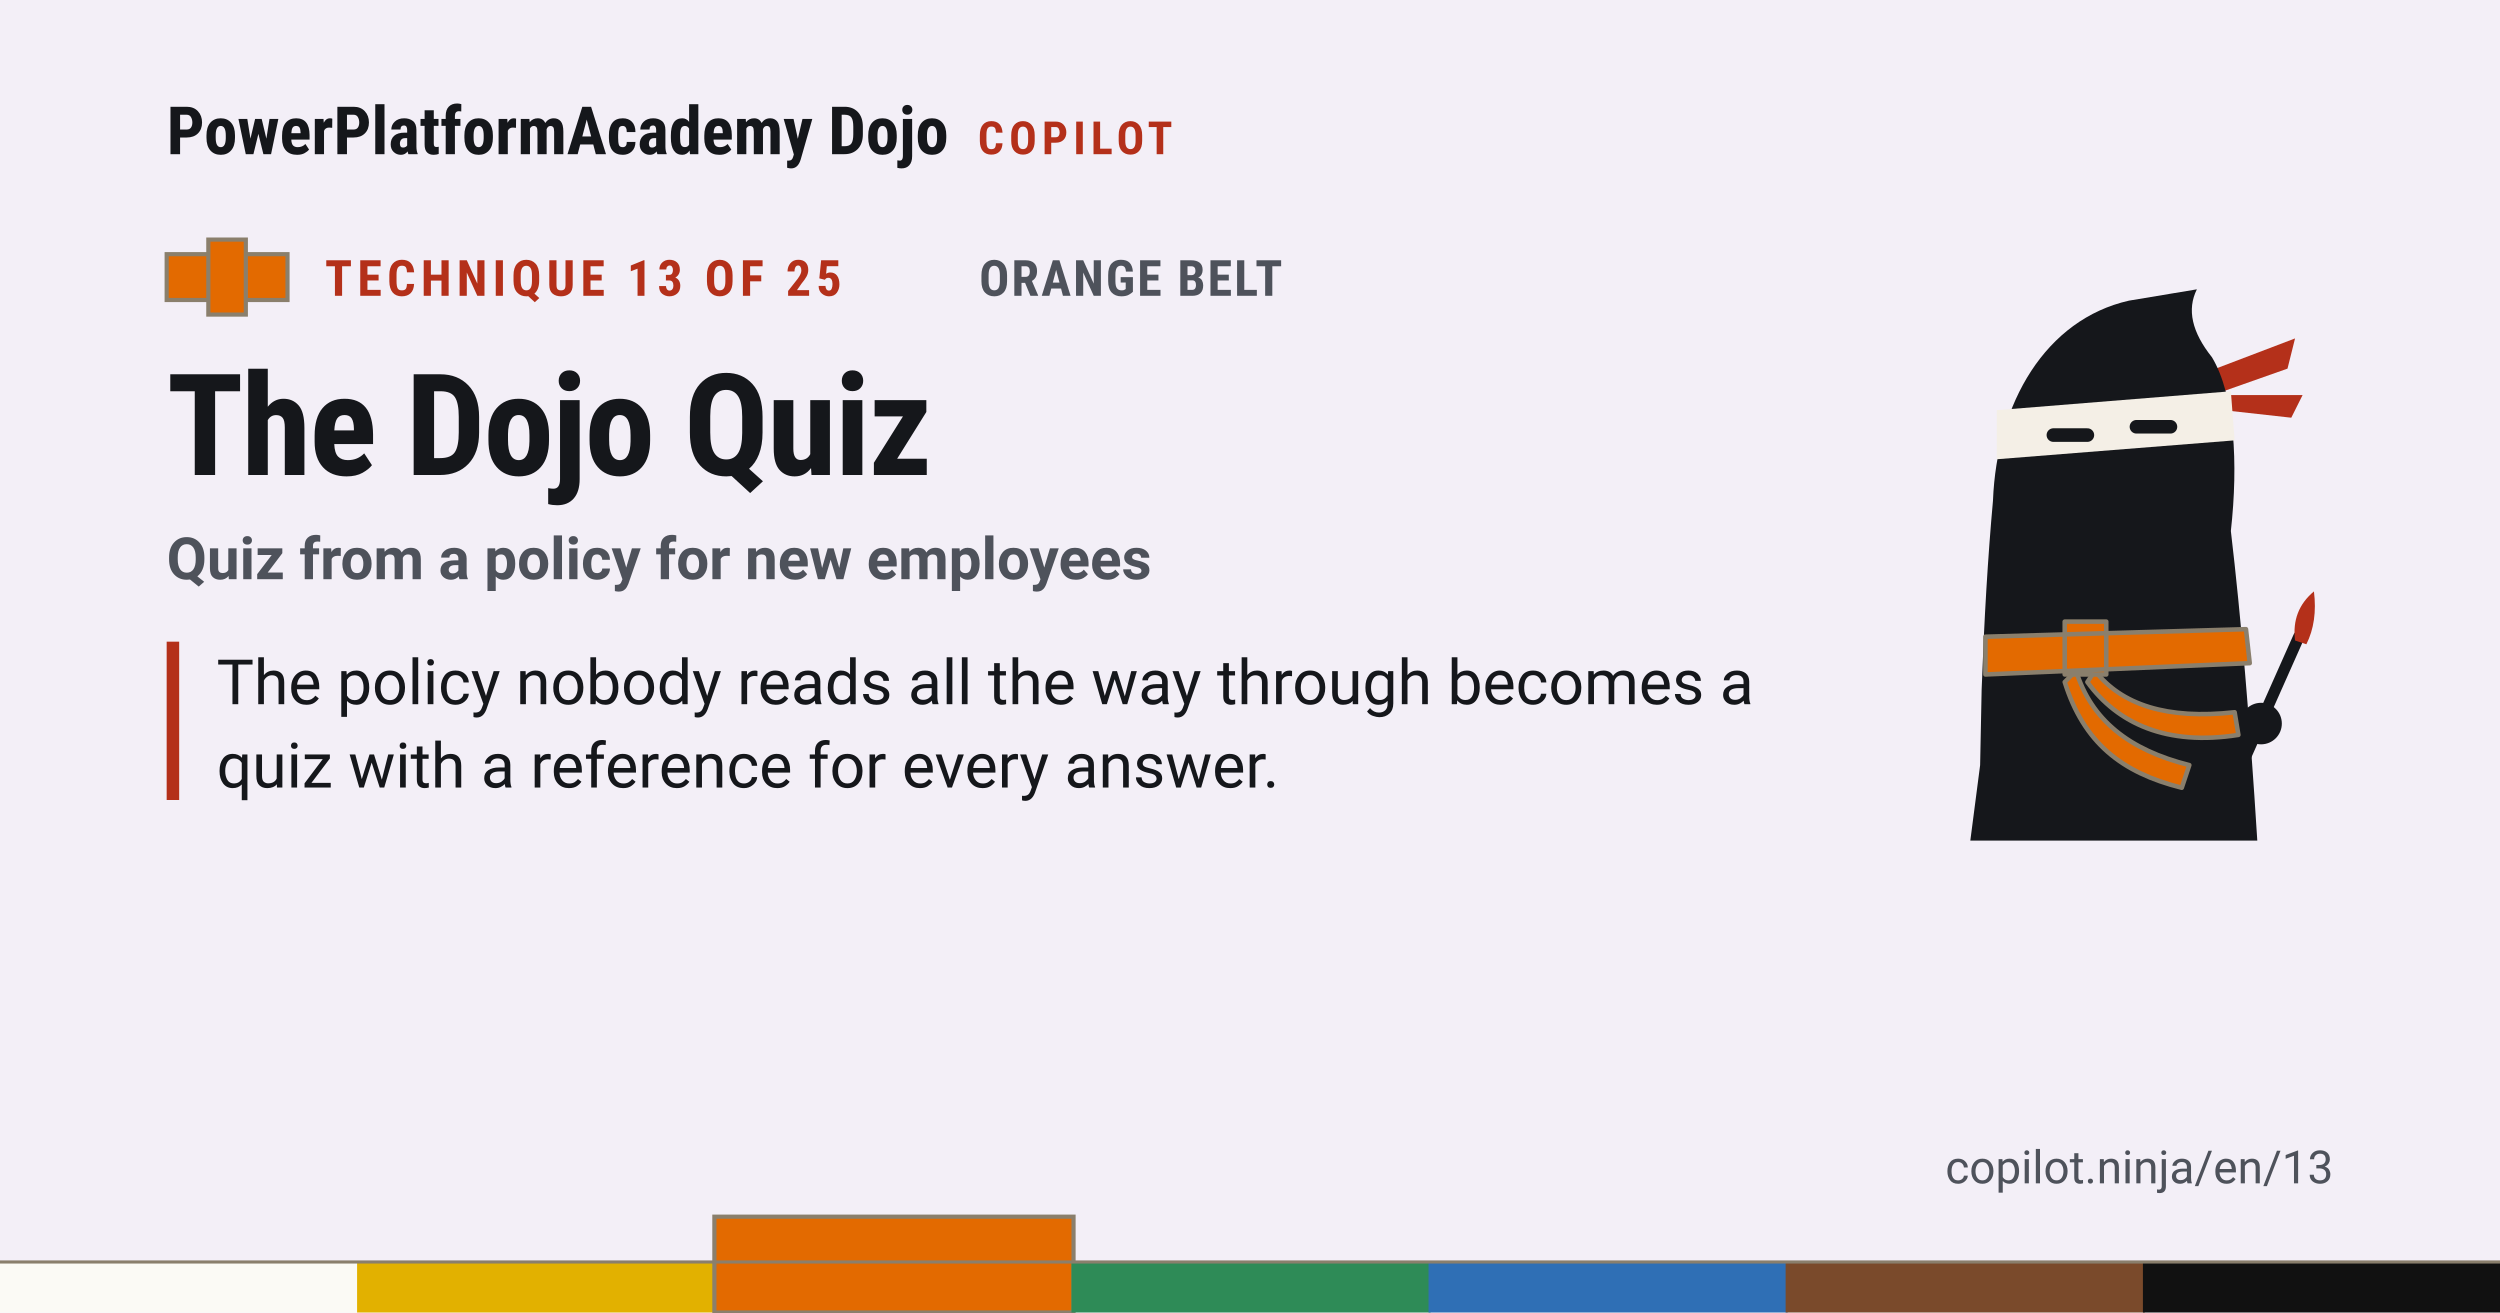
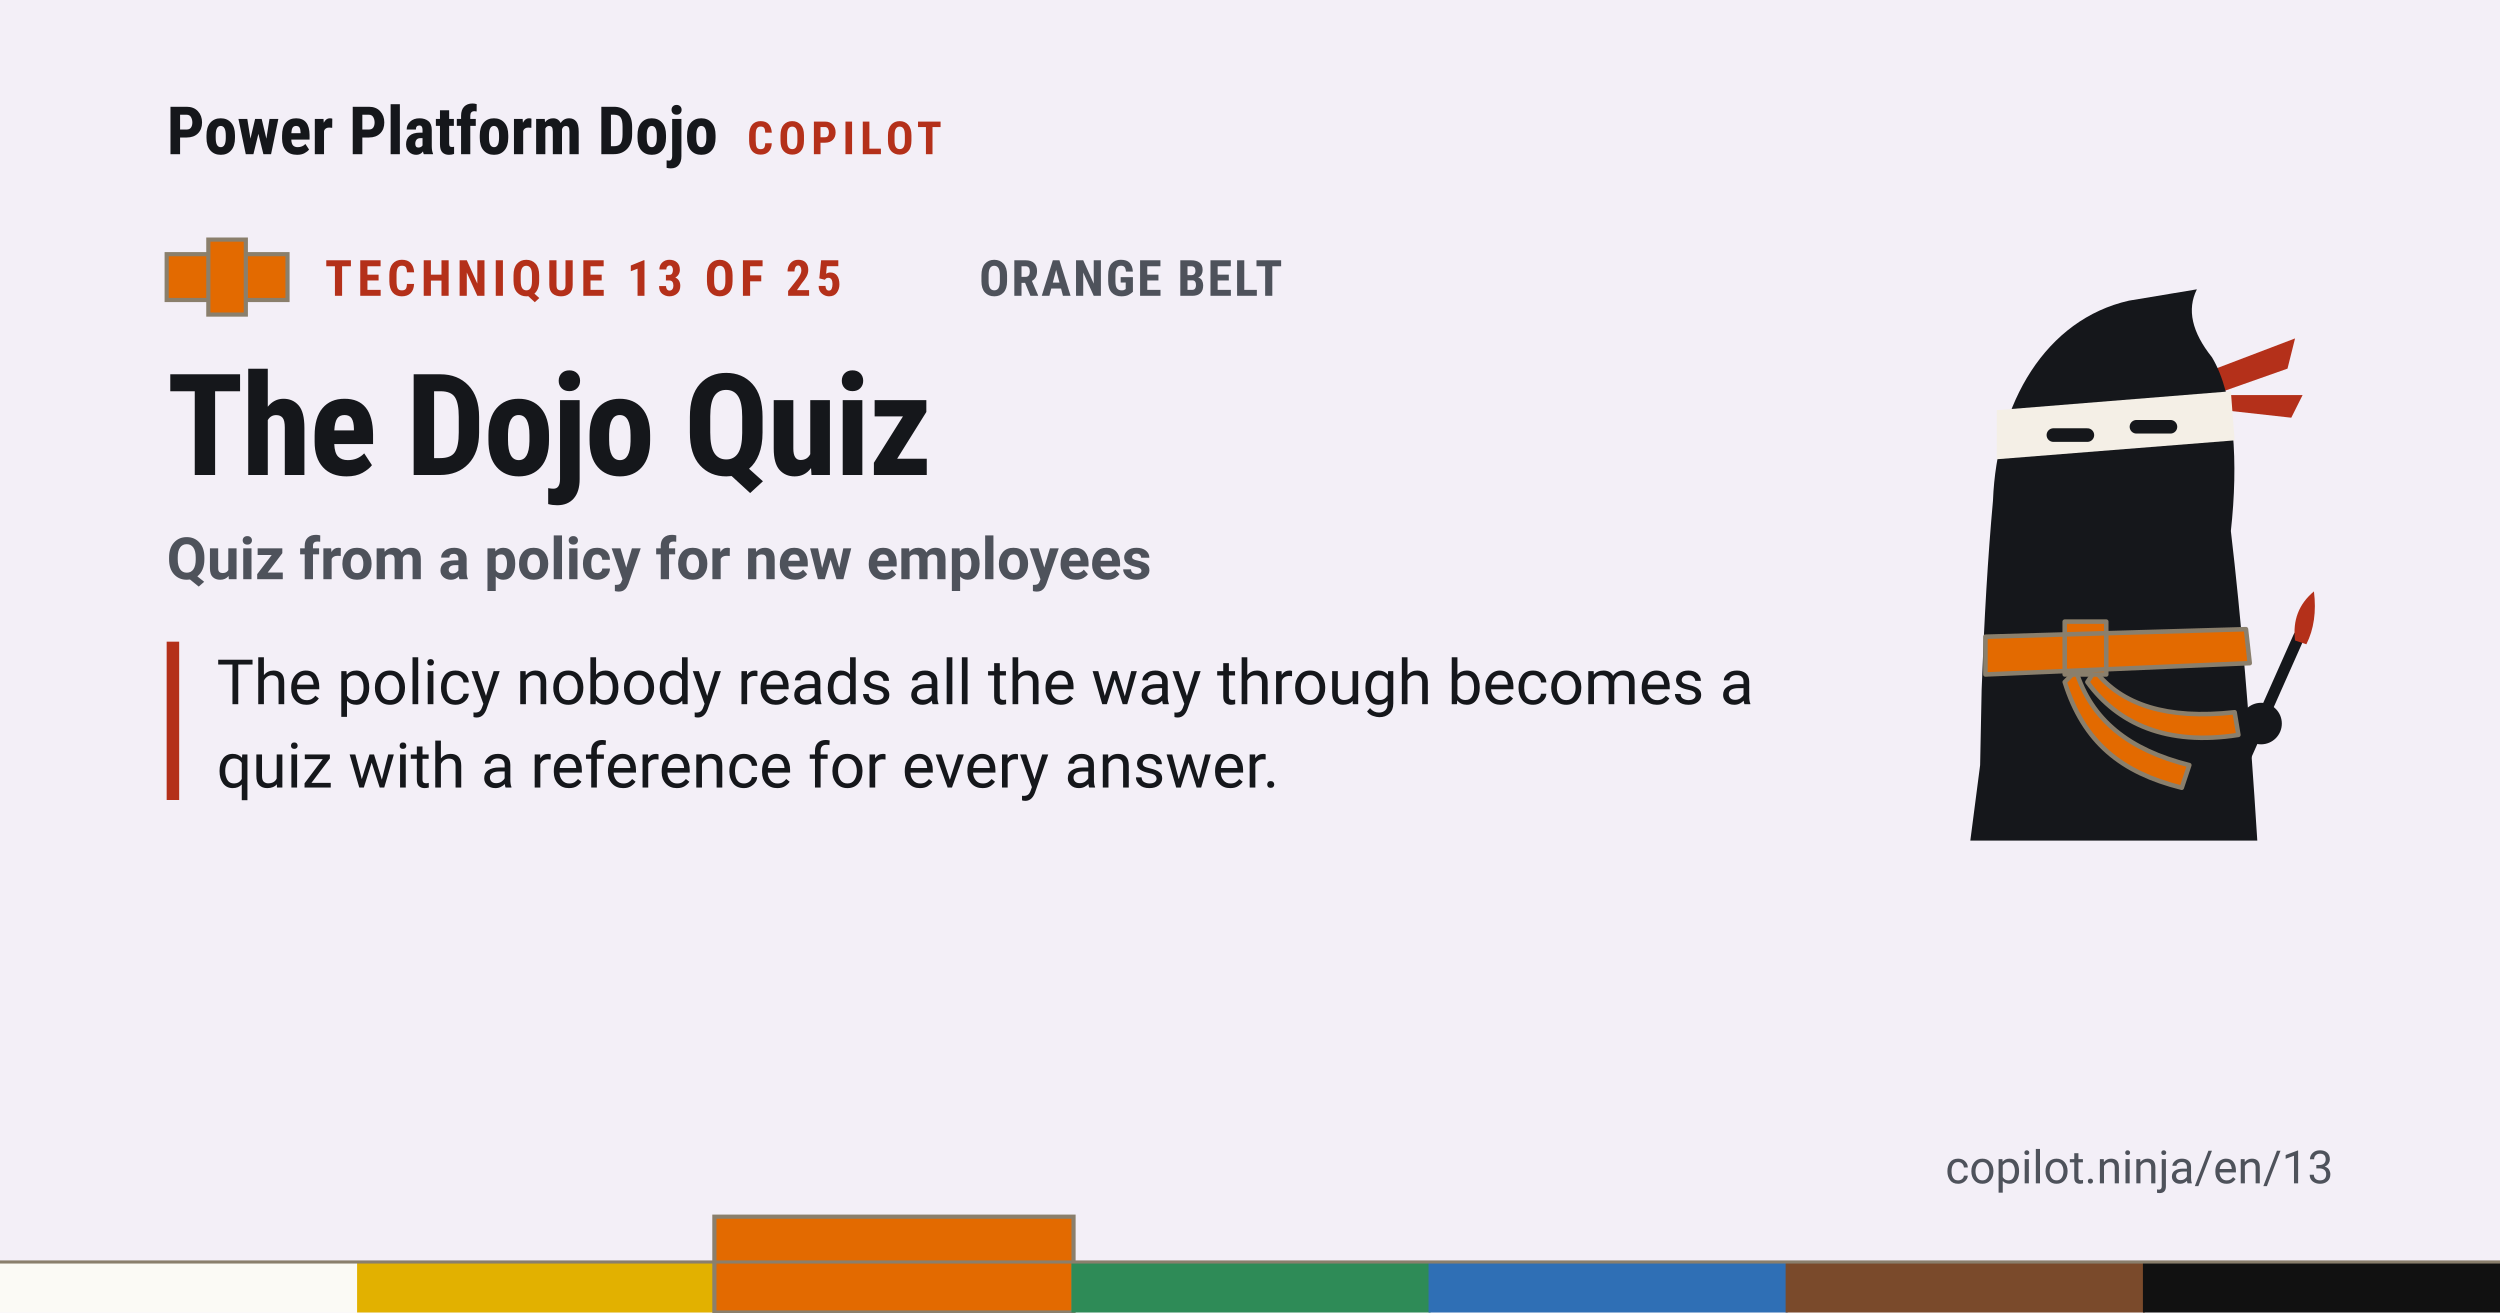
<svg xmlns="http://www.w3.org/2000/svg" width="1200" height="630" viewBox="0 0 1200 630" role="img" aria-label="Technique 13: The Dojo Quiz. The policy nobody reads all the way through becomes a quiz with a reference for every answer.">
  <rect width="1200" height="630" fill="#F3EFF7" />
-   <text x="80" y="74" font-family="Bahnschrift, 'Avenir Next Condensed', 'Roboto Condensed', 'Arial Narrow', sans-serif" font-stretch="condensed" font-weight="600" font-size="32" fill="#15171B">PowerPlatformAcademy Dojo<tspan font-weight="700" font-size="22" letter-spacing="2.5" fill="#B4301A" dx="14">COPILOT</tspan>
+   <text x="80" y="74" font-family="Bahnschrift, 'Avenir Next Condensed', 'Roboto Condensed', 'Arial Narrow', sans-serif" font-stretch="condensed" font-weight="600" font-size="32" fill="#15171B">Power Platform Dojo<tspan font-weight="700" font-size="22" letter-spacing="2.5" fill="#B4301A" dx="14">COPILOT</tspan>
  </text>
  <rect x="80" y="122" width="58" height="22" fill="#E36A00" stroke="#8A7F6C" stroke-width="2" />
  <rect x="100" y="115" width="18" height="36" fill="#E36A00" stroke="#8A7F6C" stroke-width="2" />
  <text x="156" y="142" font-family="Bahnschrift, 'Avenir Next Condensed', 'Roboto Condensed', 'Arial Narrow', sans-serif" font-weight="700" font-size="24" letter-spacing="2.5" fill="#B4301A">TECHNIQUE 13 OF 25</text>
  <text x="470" y="142" font-family="Bahnschrift, 'Avenir Next Condensed', 'Roboto Condensed', 'Arial Narrow', sans-serif" font-weight="600" font-size="24" letter-spacing="1" fill="#4E525B">ORANGE BELT</text>
  <text x="80" y="228" font-size="68" font-family="Bahnschrift, 'Avenir Next Condensed', 'Roboto Condensed', 'Arial Narrow', sans-serif" font-weight="700" fill="#15171B" letter-spacing="-1">The Dojo Quiz</text>
  <text x="80" y="278" font-size="28" font-family="'Segoe UI', system-ui, -apple-system, Roboto, Arial, sans-serif" font-weight="600" fill="#4E525B">Quiz from a policy for new employees</text>
  <rect x="80" y="308" width="6" height="76" fill="#B4301A" />
  <text x="104" y="338" font-size="30" font-family="'Segoe UI', system-ui, -apple-system, Roboto, Arial, sans-serif" fill="#15171B">The policy nobody reads all the way through becomes a</text>
  <text x="104" y="378" font-size="30" font-family="'Segoe UI', system-ui, -apple-system, Roboto, Arial, sans-serif" fill="#15171B">quiz with a reference for every answer.</text>
  <svg x="902" y="128" width="218" height="290" viewBox="0 0 120 160">
    <style>.t-koerper{fill:#15171B}.t-gesicht{fill:#F4EFE6}.t-augen{fill:none;stroke:#15171B;stroke-width:3.6;stroke-linecap:round}.t-band,.t-pinsel-spitze{fill:#B4301A}.t-guertel,.t-guertel-enden{fill:#E36A00;stroke:#8A7F6C;stroke-width:1.2;stroke-linejoin:round}.t-pinsel-stiel{fill:none;stroke:#15171B;stroke-width:3;stroke-linecap:round}.t-hand{fill:#15171B}.t-rolle,.t-strich{display:none}</style>
    <g class="t-figur">
      <path class="t-band" d="M89 27l21-8-2 8-17 6zM90 34h22l-3 6-18-2z" />
      <path class="t-koerper" d="M24 152l2.6-20 .4-20q1-28 3-50c1-26 14-48 36-53l18-3q-4 8 4 18c6 10 7 28 5 46q4 34 7 82z" />
      <path class="t-gesicht" d="M31 38l62-5 1 13-63 5z" />
      <path class="t-augen" d="M46 44.6h9M68 42.4h9" />
      <g class="t-rolle">
        <path class="t-rolle-blatt" d="M30 114h60v18H30z" />
        <path class="t-rolle-zeilen" d="M38 120h40M38 126h28" />
        <path class="t-rolle-enden" d="M25 111h6v24h-6zM89 111h6v24h-6z" />
      </g>
      <path class="t-guertel-enden" d="M52 107c4 13 14 21 30 25l-2 6c-16-4-26-12-31-28zM57 107c7 9 19 13 37 11l1 6c-19 3-32-3-40-14z" />
      <path class="t-guertel" d="M28 98l69-2 1 9-70 3zM49 94h11v14H49z" />
      <g class="t-pinsel">
        <path class="t-pinsel-stiel" d="M95 134l16-36" />
        <path class="t-pinsel-spitze" d="M110 99q-1-8 5-13 1 8-2 14z" />
        <circle class="t-hand" cx="101" cy="121" r="5.5" />
      </g>
      <path class="t-strich" pathLength="1" d="M24 152l2.6-20 .4-20q1-28 3-50c1-26 14-48 36-53l18-3q-4 8 4 18c6 10 7 28 5 46q4 34 7 82z" />
    </g>
  </svg>
  <text x="1120" y="568" text-anchor="end" font-family="'Segoe UI', system-ui, -apple-system, Roboto, Arial, sans-serif" font-size="22" fill="#4E525B">copilot.ninja/en/13</text>
  <rect x="0.0" y="606" width="172.4" height="24" fill="#FBFAF5" />
  <rect x="171.4" y="606" width="172.4" height="24" fill="#E2B100" />
  <rect x="342.9" y="584" width="172.4" height="46" fill="#E36A00" stroke="#8A7F6C" stroke-width="2" />
  <rect x="514.3" y="606" width="172.4" height="24" fill="#2E8B57" />
  <rect x="685.7" y="606" width="172.4" height="24" fill="#2F6FB5" />
  <rect x="857.1" y="606" width="172.4" height="24" fill="#7A4A2B" />
  <rect x="1028.6" y="606" width="172.4" height="24" fill="#111111" />
  <rect x="0" y="605" width="1200" height="1.5" fill="#8A7F6C" />
</svg>
